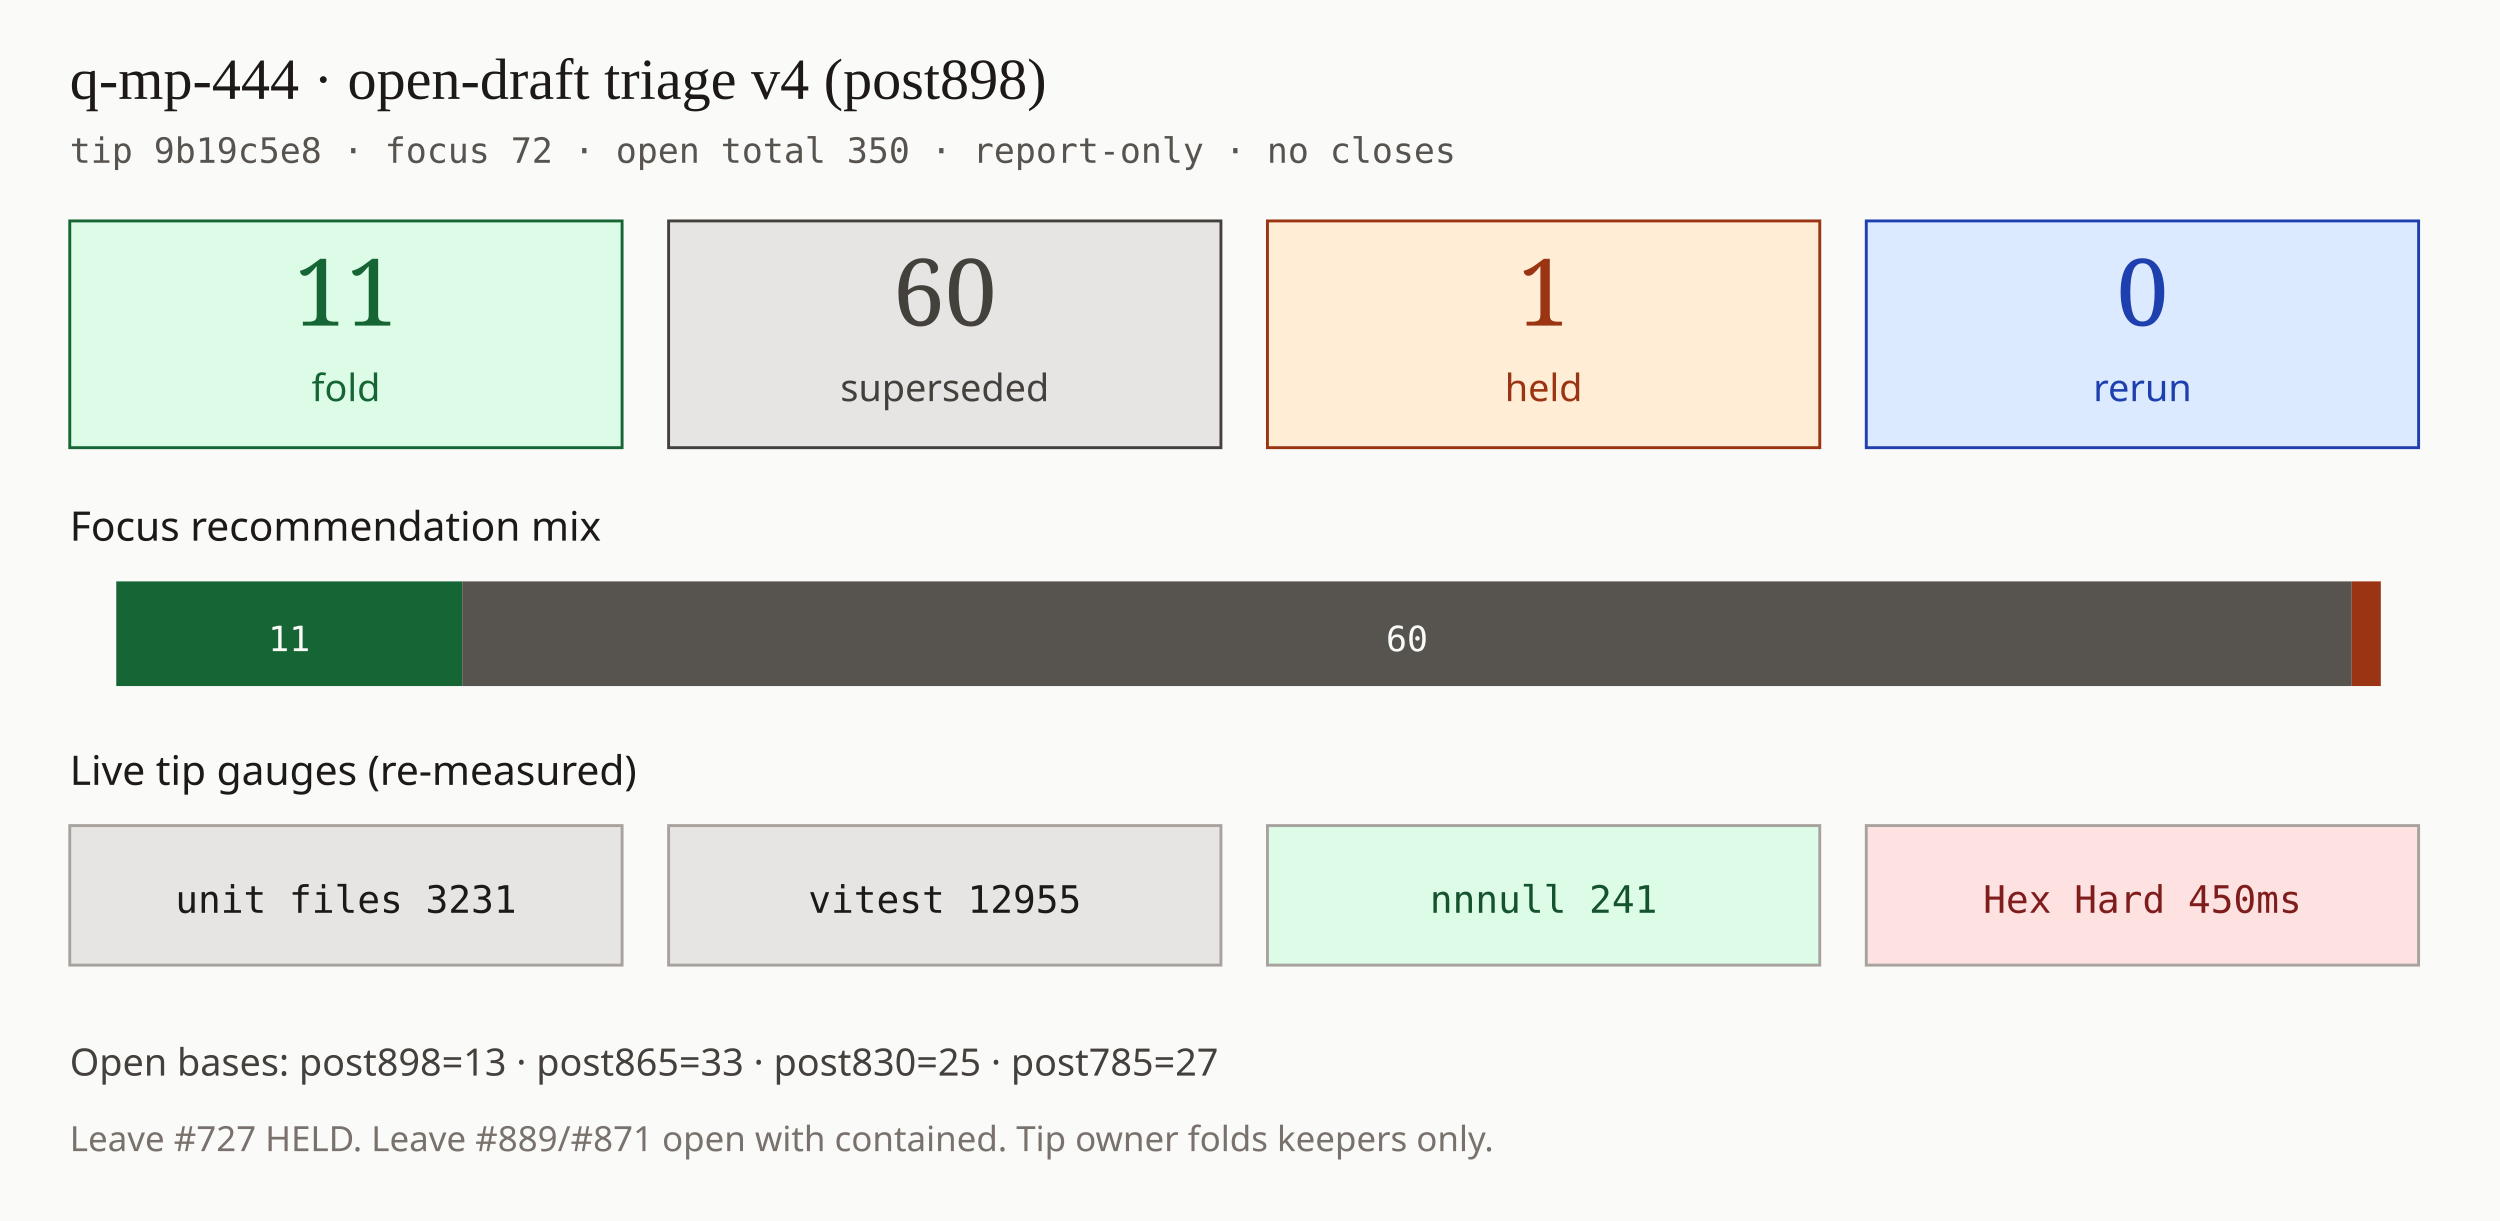
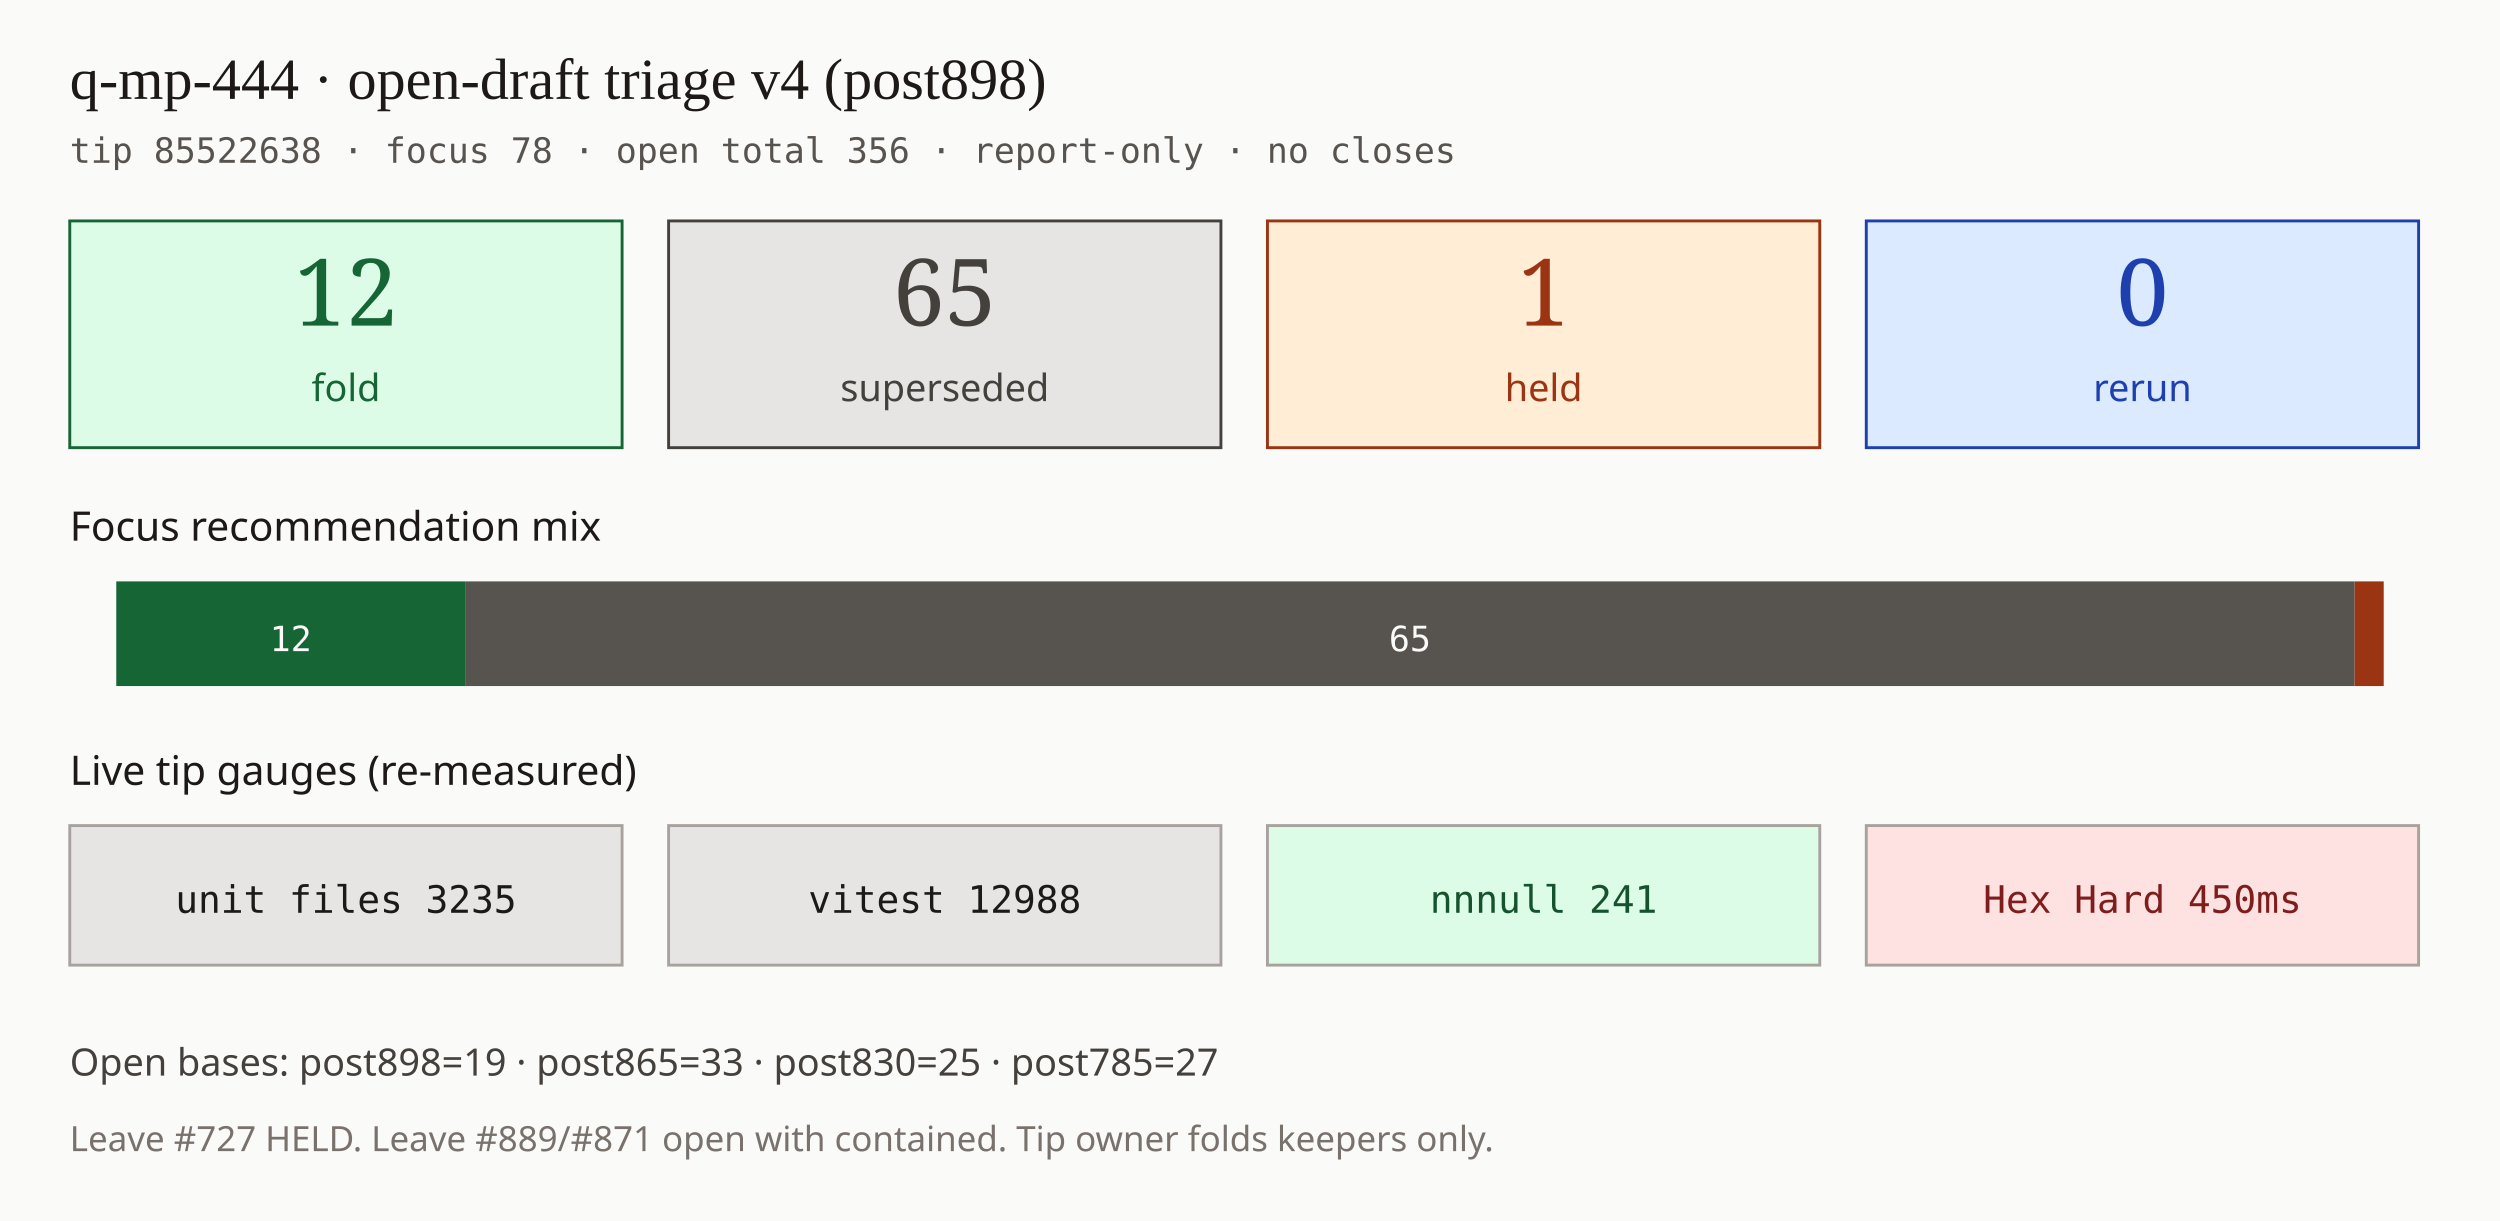
<svg xmlns="http://www.w3.org/2000/svg" width="860" height="420" viewBox="0 0 860 420" role="img" aria-labelledby="title desc">
  <rect width="100%" height="100%" fill="#fafaf9" />
  <text x="24" y="34" font-family="Georgia, 'Times New Roman', serif" font-size="20" fill="#1c1917">q-mp-444 · open-draft triage v4 (post898)</text>
-   <text x="24" y="56" font-family="ui-monospace, SFMono-Regular, Menlo, monospace" font-size="12" fill="#57534e">tip 9b19c5e8 · focus 72 · open total 350 · report-only · no closes</text>
+   <text x="24" y="56" font-family="ui-monospace, SFMono-Regular, Menlo, monospace" font-size="12" fill="#57534e">tip 85522638 · focus 78 · open total 356 · report-only · no closes</text>
  <rect x="24" y="76" width="190" height="78" fill="#dcfce7" stroke="#166534" stroke-width="1" />
-   <text x="119" y="112" text-anchor="middle" font-family="Georgia, serif" font-size="32" fill="#166534">11</text>
+   <text x="119" y="112" text-anchor="middle" font-family="Georgia, serif" font-size="32" fill="#166534">12</text>
  <text x="119" y="138" text-anchor="middle" font-family="ui-sans-serif, system-ui, sans-serif" font-size="13" fill="#166534">fold</text>
  <rect x="230" y="76" width="190" height="78" fill="#e7e5e4" stroke="#44403c" stroke-width="1" />
-   <text x="325" y="112" text-anchor="middle" font-family="Georgia, serif" font-size="32" fill="#44403c">60</text>
+   <text x="325" y="112" text-anchor="middle" font-family="Georgia, serif" font-size="32" fill="#44403c">65</text>
  <text x="325" y="138" text-anchor="middle" font-family="ui-sans-serif, system-ui, sans-serif" font-size="13" fill="#44403c">superseded</text>
  <rect x="436" y="76" width="190" height="78" fill="#ffedd5" stroke="#9a3412" stroke-width="1" />
  <text x="531" y="112" text-anchor="middle" font-family="Georgia, serif" font-size="32" fill="#9a3412">1</text>
  <text x="531" y="138" text-anchor="middle" font-family="ui-sans-serif, system-ui, sans-serif" font-size="13" fill="#9a3412">held</text>
  <rect x="642" y="76" width="190" height="78" fill="#dbeafe" stroke="#1e40af" stroke-width="1" />
  <text x="737" y="112" text-anchor="middle" font-family="Georgia, serif" font-size="32" fill="#1e40af">0</text>
  <text x="737" y="138" text-anchor="middle" font-family="ui-sans-serif, system-ui, sans-serif" font-size="13" fill="#1e40af">rerun</text>
  <text x="24" y="186" font-family="ui-sans-serif, system-ui, sans-serif" font-size="14" fill="#1c1917">Focus recommendation mix</text>
-   <rect x="40" y="200" width="119" height="36" fill="#166534" />
-   <text x="99.5" y="224" text-anchor="middle" font-family="ui-monospace, Menlo, monospace" font-size="12" fill="#fafaf9">11</text>
-   <rect x="159" y="200" width="650" height="36" fill="#57534e" />
-   <text x="484.0" y="224" text-anchor="middle" font-family="ui-monospace, Menlo, monospace" font-size="12" fill="#fafaf9">60</text>
-   <rect x="809" y="200" width="10" height="36" fill="#9a3412" />
+   <rect x="40" y="200" width="120" height="36" fill="#166534" />
+   <text x="100.0" y="224" text-anchor="middle" font-family="ui-monospace, Menlo, monospace" font-size="12" fill="#fafaf9">12</text>
+   <rect x="160" y="200" width="650" height="36" fill="#57534e" />
+   <text x="485.0" y="224" text-anchor="middle" font-family="ui-monospace, Menlo, monospace" font-size="12" fill="#fafaf9">65</text>
+   <rect x="810" y="200" width="10" height="36" fill="#9a3412" />
  <text x="24" y="270" font-family="ui-sans-serif, system-ui, sans-serif" font-size="14" fill="#1c1917">Live tip gauges (re-measured)</text>
  <rect x="24" y="284" width="190" height="48" fill="#e7e5e4" stroke="#a8a29e" stroke-width="1" />
-   <text x="119" y="314" text-anchor="middle" font-family="ui-monospace, Menlo, monospace" font-size="13" fill="#1c1917">unit files 3231</text>
+   <text x="119" y="314" text-anchor="middle" font-family="ui-monospace, Menlo, monospace" font-size="13" fill="#1c1917">unit files 3235</text>
  <rect x="230" y="284" width="190" height="48" fill="#e7e5e4" stroke="#a8a29e" stroke-width="1" />
-   <text x="325" y="314" text-anchor="middle" font-family="ui-monospace, Menlo, monospace" font-size="13" fill="#1c1917">vitest 12955</text>
+   <text x="325" y="314" text-anchor="middle" font-family="ui-monospace, Menlo, monospace" font-size="13" fill="#1c1917">vitest 12988</text>
  <rect x="436" y="284" width="190" height="48" fill="#dcfce7" stroke="#a8a29e" stroke-width="1" />
  <text x="531" y="314" text-anchor="middle" font-family="ui-monospace, Menlo, monospace" font-size="13" fill="#14532d">nnnull 241</text>
  <rect x="642" y="284" width="190" height="48" fill="#fee2e2" stroke="#a8a29e" stroke-width="1" />
  <text x="737" y="314" text-anchor="middle" font-family="ui-monospace, Menlo, monospace" font-size="13" fill="#7f1d1d">Hex Hard 450ms</text>
-   <text x="24" y="370" font-family="ui-sans-serif, system-ui, sans-serif" font-size="13" fill="#44403c">Open bases: post898=13 · post865=33 · post830=25 · post785=27</text>
+   <text x="24" y="370" font-family="ui-sans-serif, system-ui, sans-serif" font-size="13" fill="#44403c">Open bases: post898=19 · post865=33 · post830=25 · post785=27</text>
  <text x="24" y="396" font-family="ui-sans-serif, system-ui, sans-serif" font-size="12" fill="#78716c">Leave #727 HELD. Leave #889/#871 open with contained. Tip owner folds keepers only.</text>
</svg>
